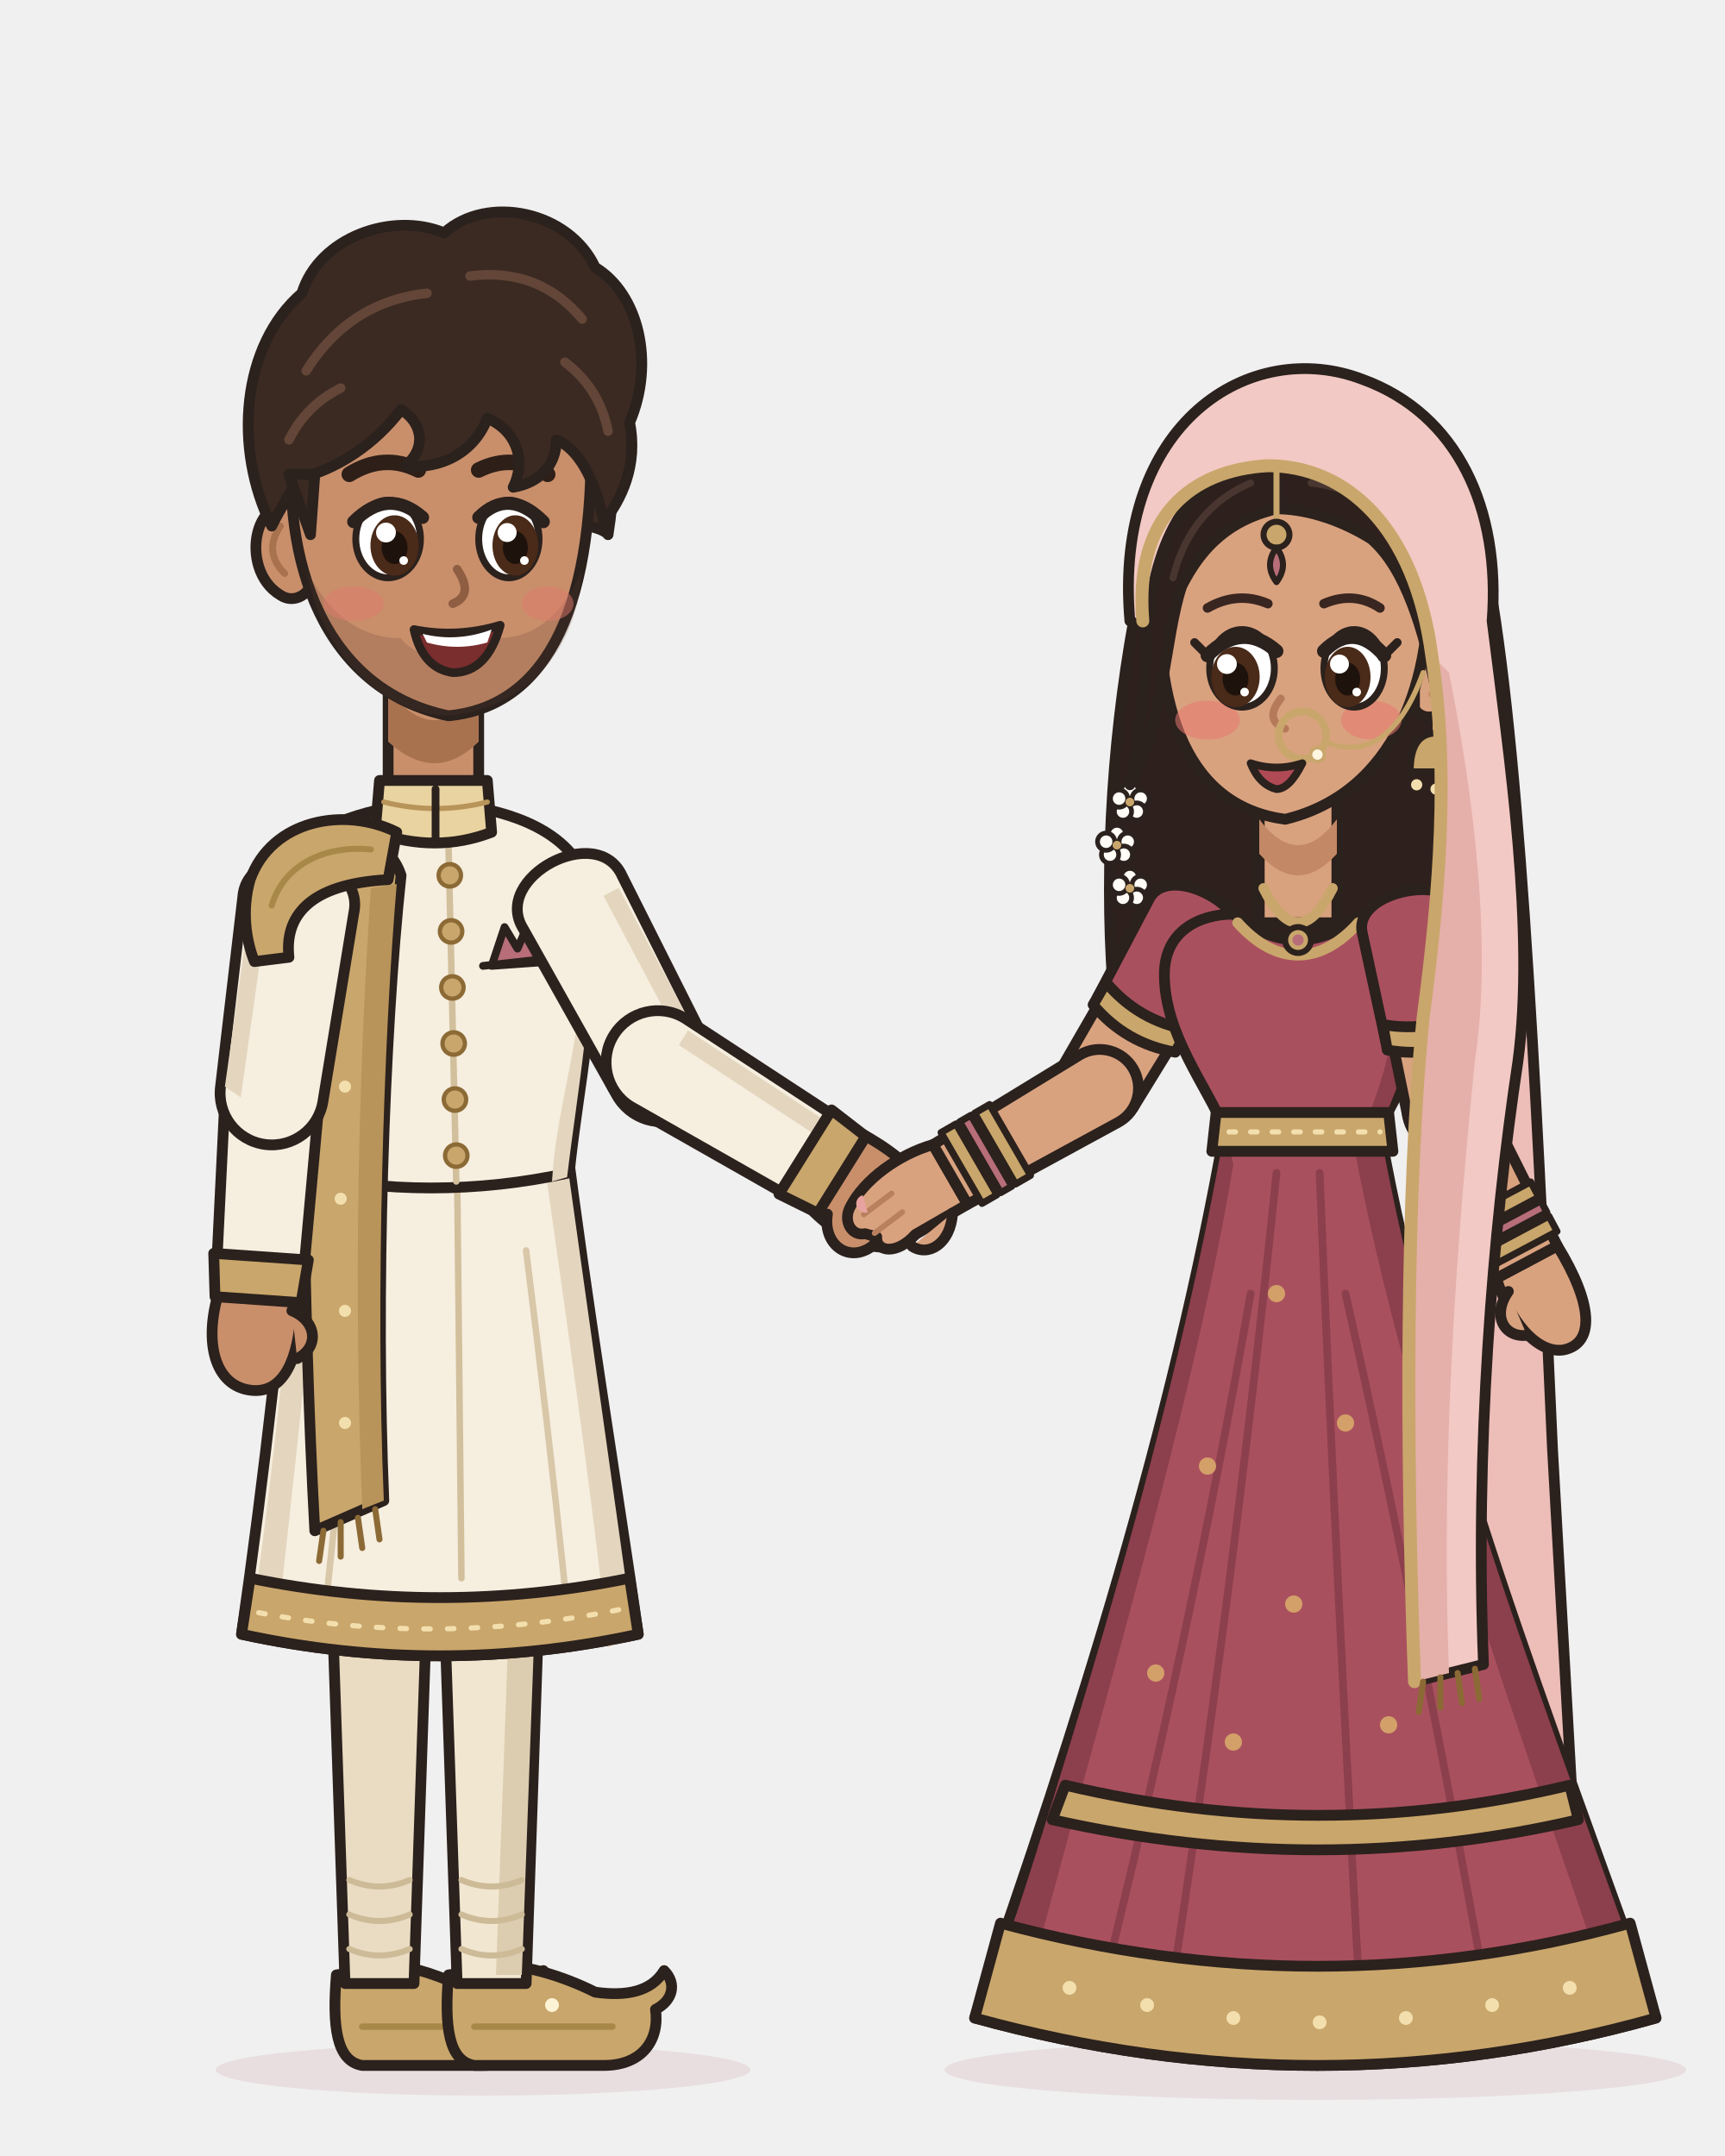
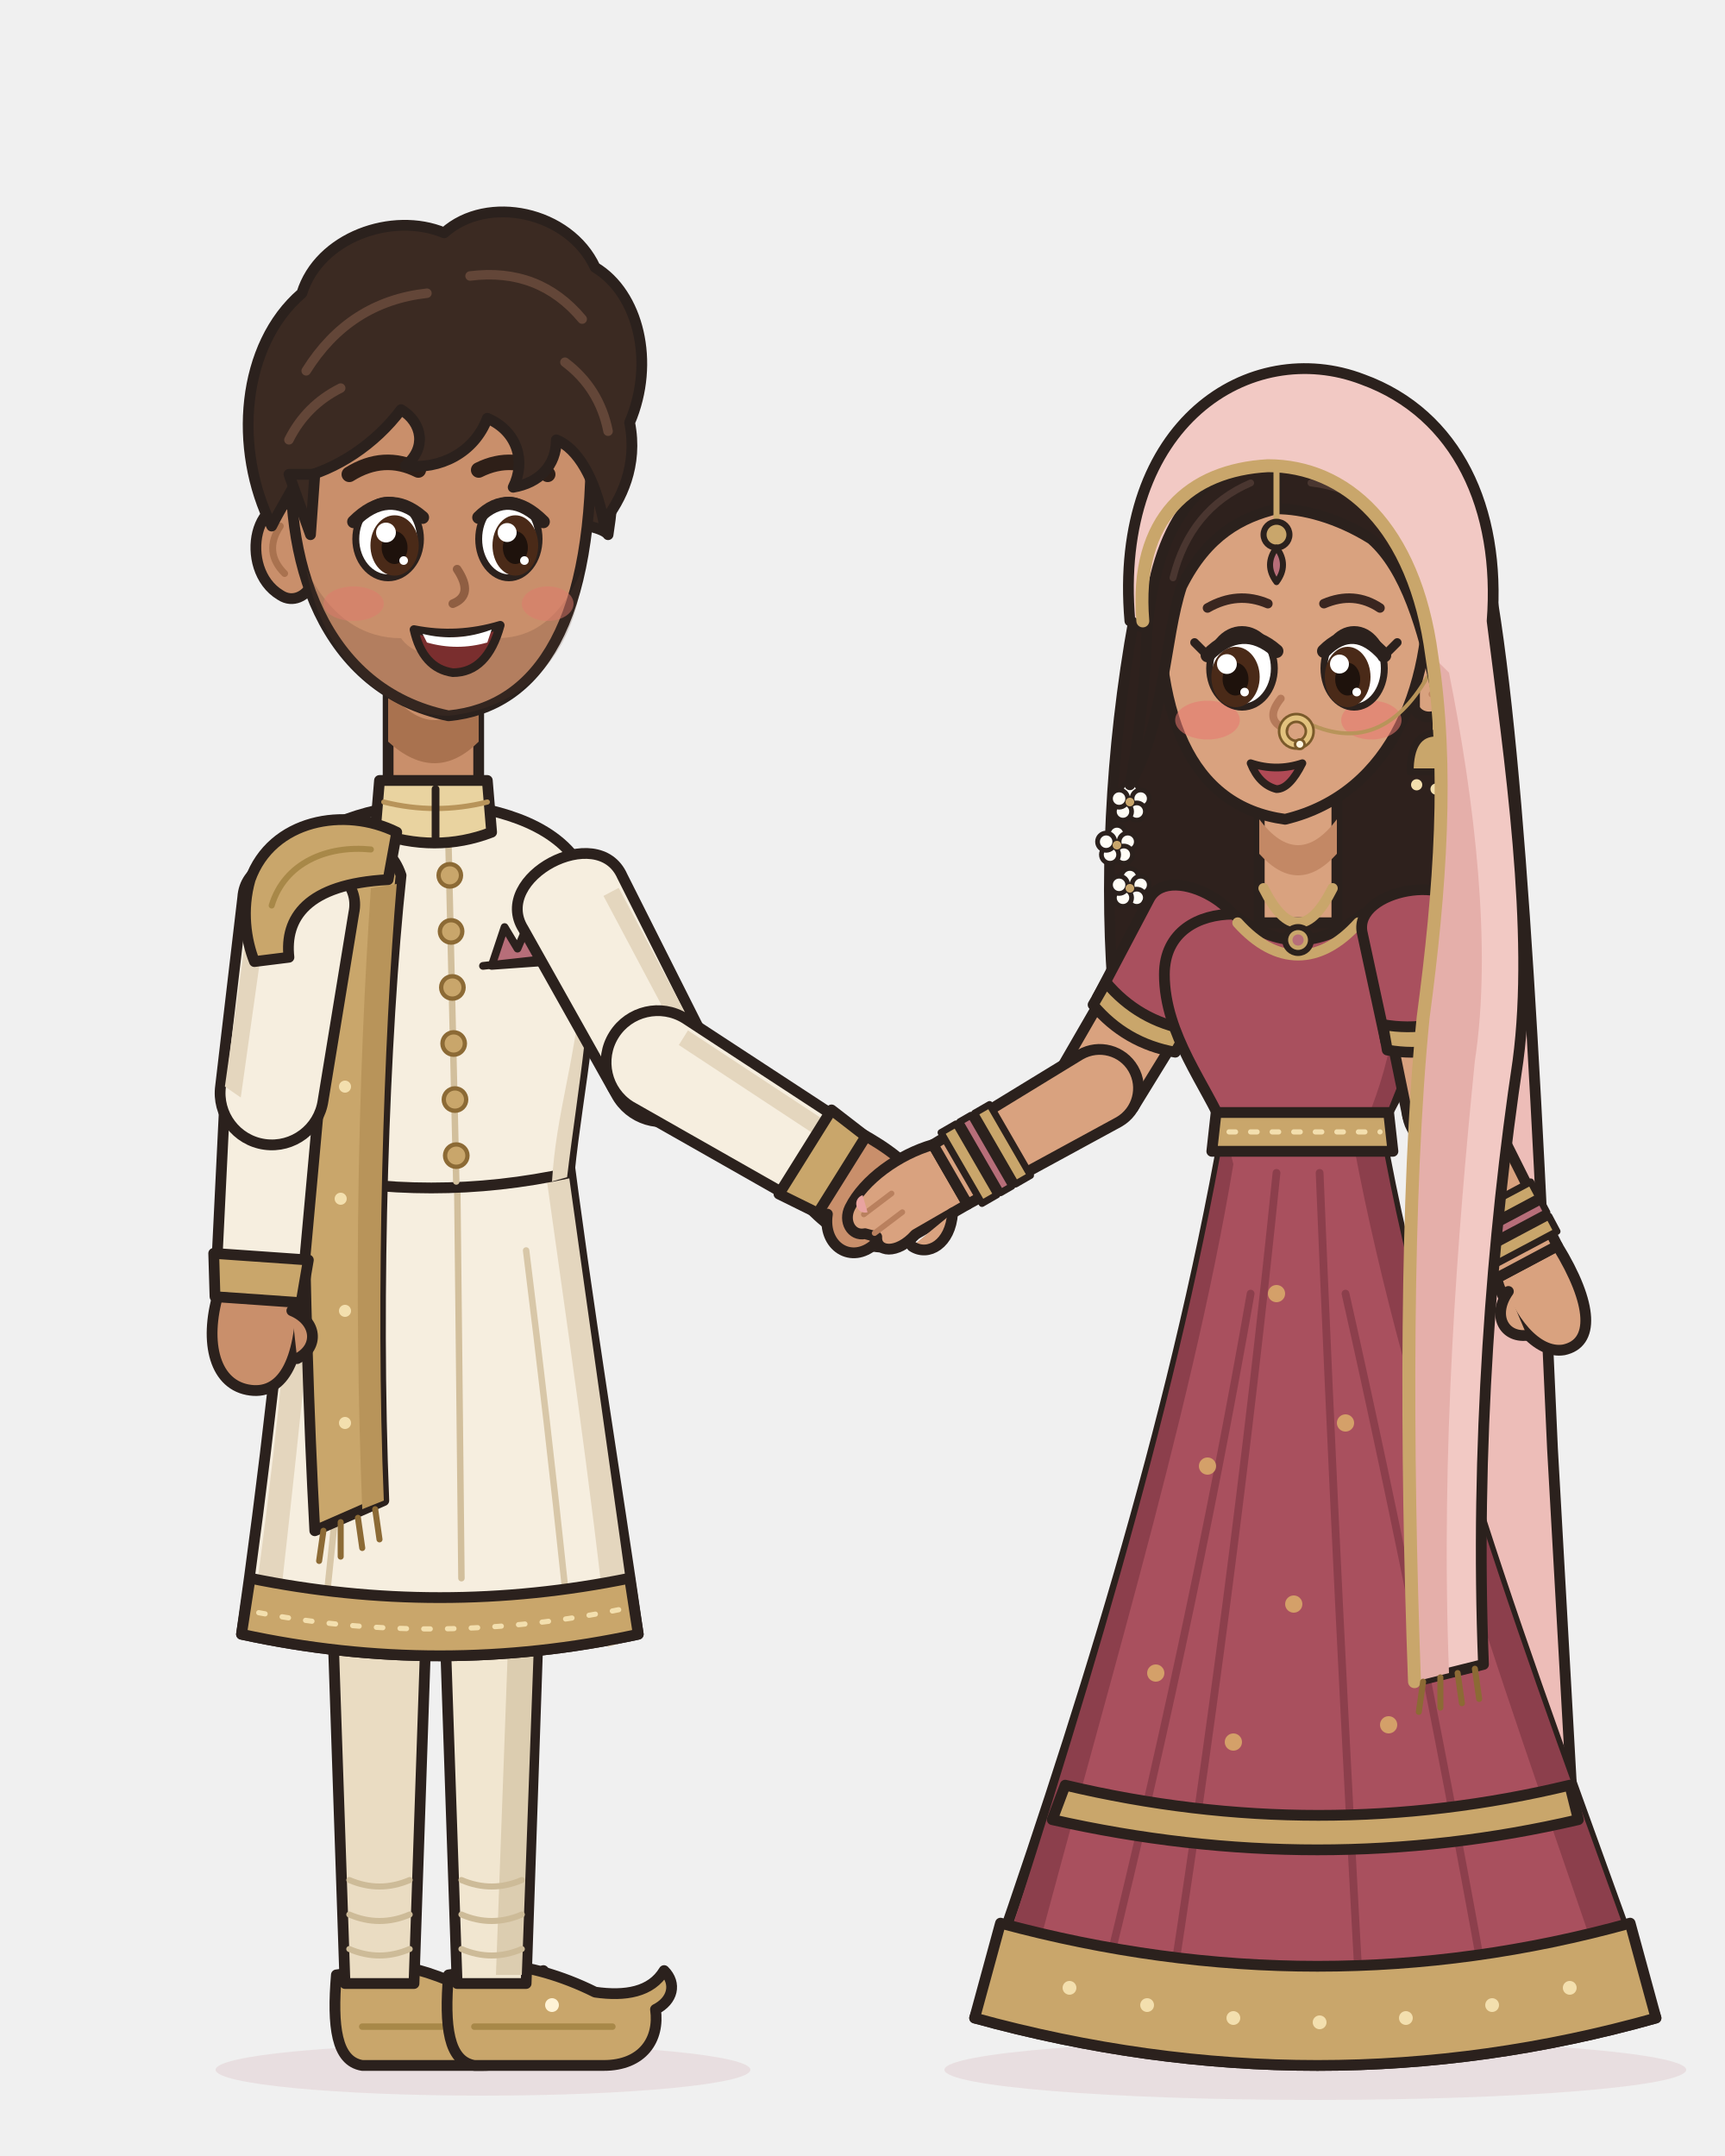
<svg xmlns="http://www.w3.org/2000/svg" id="couple-svg" class="couple-svg" viewBox="0 0 400 500" aria-hidden="true" focusable="false">
  <g fill="none" stroke="#2B211D" stroke-width="2.5" stroke-linejoin="round" stroke-linecap="round">
    <g id="couple-shadows" stroke="none" fill="#B76E79" opacity="0.14">
      <ellipse cx="112" cy="480" rx="62" ry="6" />
      <ellipse cx="305" cy="480" rx="86" ry="7" />
    </g>
    <g id="groom">
      <g id="groom-leg-back">
        <g id="groom-leg-back-upper">
          <g id="groom-leg-back-lower">
            <g id="groom-foot-back">
              <path fill="#C9A66B" d="M78,458 C77,470 78,478 84,479 L112,479 C121,479 125,473 124,466 C128,464 129,460 126,457 C123,462 117,463 110,462 C102,458 95,456 92,456 Z" />
              <path fill="none" stroke="#A88848" stroke-width="1.5" d="M84,470 L114,470" />
            </g>
            <path fill="#EADCC2" d="M77,372 A11,11 0 0 1 99,372 L96,460 L80,460 Z" />
            <path stroke="#CDBB98" stroke-width="1.4" d="M81,436 Q88,439 95,436 M81,444 Q88,447 95,444 M81,452 Q88,455 95,452" />
          </g>
          <path fill="#EADCC2" d="M74,266 L102,266 L99,372 A11,11 0 0 1 77,372 Z" />
        </g>
      </g>
      <g id="groom-leg-front">
        <g id="groom-leg-front-upper">
          <g id="groom-leg-front-lower">
            <g id="groom-foot-front">
              <path fill="#C9A66B" d="M104,458 C103,470 104,478 110,479 L140,479 C149,479 153,473 152,466 C156,464 157,460 154,457 C151,462 145,463 138,462 C130,458 122,456 118,456 Z" />
              <path fill="none" stroke="#A88848" stroke-width="1.5" d="M110,470 L142,470" />
              <circle cx="128" cy="465" r="1.6" fill="#FFF3D6" stroke="none" />
            </g>
            <path fill="#F1E6D0" d="M103,372 A11,11 0 0 1 125,372 L122,460 L106,460 Z" />
            <path fill="#DCCDB0" stroke="none" d="M118,376 L124,376 L121,458 L115,458 Z" />
            <path stroke="#CDBB98" stroke-width="1.4" d="M107,436 Q114,439 121,436 M107,444 Q114,447 121,444 M107,452 Q114,455 121,452" />
          </g>
-           <path fill="#F1E6D0" d="M100,266 L128,266 L125,372 A11,11 0 0 1 103,372 Z" />
-           <path fill="#DCCDB0" stroke="none" d="M120,270 L126.5,270 L124,370 L118,370 Z" />
+           <path fill="#F1E6D0" d="M98,266 L130,266 C131.5,296 129.5,334 125,366 L125,372 A11,11 0 0 1 103,372 L103,366 C100,334 97.5,298 98,266 Z" />
+           <path fill="#DCCDB0" stroke="none" d="M121.5,270 L128.6,270 C129.6,298 127.8,334 123.6,368 L118.2,368 C121.2,336 122.5,300 121.5,270 Z" />
+           <path stroke="#CDBB98" stroke-width="1.4" d="M106,352 Q113,356 121,350 M108,360 Q114,363 120,359" />
        </g>
      </g>
      <g id="groom-torso">
        <path fill="#C98F6B" d="M90,150 L90,192 L111,192 L111,150 Z" />
        <path fill="#A9724F" stroke="none" d="M90,160 Q101,174 111,160 L111,172 Q101,182 90,172 Z" />
        <g id="groom-sherwani">
          <g id="groom-skirt">
            <path fill="#F6EEDF" d="M69,262 L131,262 C136,302 143,344 148,379 Q102,389 56,379 C61,344 66,302 69,262 Z" />
            <path fill="#E4D6BE" stroke="none" d="M126,268 C131,304 137,344 141,382 L147,380 C142,344 136,302 131,266 Z" />
            <path fill="#E4D6BE" stroke="none" d="M69,268 C68,300 63,344 58,379 L64,380 C68,344 73,300 75,268 Z" />
            <path stroke="#D8C7A8" stroke-width="1.5" d="M84,290 Q80,330 76,368 M122,290 Q127,330 131,368" />
            <path fill="#C9A66B" d="M58,366 Q102,375 146,366 L148,379 Q102,389 56,379 Z" />
            <path stroke="#F3DFAE" stroke-width="1.2" stroke-dasharray="1.5 4" d="M60,374 Q102,382 145,373" />
            <path stroke="#D2BF9C" stroke-width="1.5" d="M106,272 L107,366" />
          </g>
          <path fill="#F6EEDF" d="M92,187 L109,187 C121,189 134,194 137,207 C139,232 134,252 132,272 Q100,279 68,272 C66,252 61,232 63,207 C66,194 80,189 92,187 Z" />
          <path fill="#E4D6BE" stroke="none" d="M126,200 C134,206 136,214 135,228 C133,248 129,258 128,274 L131.5,273 C134,252 138,232 137,208 C135,201 131,199 126,200 Z" />
          <path fill="#E4D6BE" stroke="none" d="M66,206 C64,230 68,250 69,272 L74,273 C73,250 70,228 72,204 Z" />
          <path stroke="#D2BF9C" stroke-width="1.5" d="M104,196 L105.8,274" />
          <g fill="#C9A66B" stroke="#8C6A35" stroke-width="1">
            <circle cx="104.3" cy="203" r="2.6" />
            <circle cx="104.6" cy="216" r="2.6" />
            <circle cx="104.9" cy="229" r="2.6" />
            <circle cx="105.2" cy="242" r="2.6" />
            <circle cx="105.5" cy="255" r="2.6" />
            <circle cx="105.8" cy="268" r="2.6" />
          </g>
          <path fill="#B76E79" stroke-width="1.8" d="M114,224 L117,215 L120,220 L123,213 L126,219 L128,223 Z" />
          <path stroke-width="1.8" d="M112,224 L130,222" />
        </g>
        <path fill="#E9D3A0" d="M88,181 L113,181 L114,193 Q101,198 87,193 Z" />
        <path stroke="#B8945A" stroke-width="1.2" d="M89,186 Q101,189 113,186" />
        <path stroke-width="1.8" d="M101,183 L101,195" />
        <path fill="#C9A66B" d="M70,197 C80,191 90,194 93,203 C89,240 87,300 89,348 L73,355 C70,300 70,242 70,197 Z" />
        <path fill="#B8945A" stroke="none" d="M86,206 C83,250 82,300 84,350 L89,348 C87,300 89,240 92,205 Z" />
        <g fill="#F3DFAE" stroke="none">
          <circle cx="79" cy="226" r="1.4" />
          <circle cx="80" cy="252" r="1.4" />
          <circle cx="79" cy="278" r="1.4" />
          <circle cx="80" cy="304" r="1.4" />
          <circle cx="80" cy="330" r="1.4" />
        </g>
        <path stroke="#8C6A35" stroke-width="1.4" d="M75,355 L74,362 M79,353 L79,361 M83,352 L84,359 M87,350 L88,357" />
      </g>
      <g id="groom-arm-l">
        <g transform="rotate(8 70 204)">
          <g id="groom-forearm-l">
            <g transform="rotate(-4 70 252)">
              <path fill="#C98F6B" d="M61,300 C58,312 61,322 69,323 C77,324 81,316 80,300 Z" />
              <path fill="#C98F6B" d="M78,304 C84,306 85,312 80,315" />
              <path fill="#F6EEDF" d="M59,252 L81,252 L80,300 L60,300 Z" />
              <path fill="#C9A66B" d="M59,292 L81,292 L80,302 L60,302 Z" />
            </g>
          </g>
          <path fill="#F6EEDF" d="M57,210 C56,196 84,196 83,210 L82,254 A11,11 0 0 1 58,254 Z" />
          <path fill="#E4D6BE" stroke="none" d="M59,212 L63,212 L63,256 L59,254 Z" />
        </g>
        <path fill="#C9A66B" d="M92,193 C80,187 63,190 58,204 C56,211 57,218 59,223 L67,222 C66,213 71,205 90,204 Z" />
        <path stroke="#A88848" stroke-width="1.4" d="M86,197 C76,196 66,200 63,210" />
      </g>
      <g id="groom-head">
        <g transform="translate(101 124)">
          <path fill="#3B2A22" d="M-38,0 C-46,-34 -26,-60 2,-60 C30,-61 46,-38 40,0 C36,-6 -34,-6 -38,0 Z" />
          <path fill="#C98F6B" d="M-30,-6 C-42,-12 -46,8 -36,14 C-33,16 -30,14 -29,12 Z" />
          <path stroke="#A9724F" stroke-width="1.6" d="M-36,-2 Q-40,4 -35,9" />
          <path fill="#C98F6B" d="M-33,-24 C-36,6 -26,36 3,42 C24,40 37,20 36,-24 C36,-48 -33,-48 -33,-24 Z" />
          <path fill="#5A3B2C" stroke="none" opacity="0.2" d="M-30,8 C-26,30 -10,42 3,42 C22,40 33,26 34,8 C28,22 20,24 14,24 C10,30 -4,30 -8,24 C-16,24 -24,20 -30,8 Z" />
          <ellipse cx="-19" cy="16" rx="7" ry="4" fill="#E0796C" stroke="none" opacity="0.5" />
          <ellipse cx="26" cy="16" rx="6" ry="4" fill="#E0796C" stroke="none" opacity="0.5" />
          <g>
            <ellipse cx="-11" cy="1" rx="7.5" ry="9" fill="#FFFFFF" stroke-width="1.6" />
            <ellipse cx="-9.5" cy="2.5" rx="5.6" ry="7" fill="#4A2A18" stroke="none" />
            <ellipse cx="-9.5" cy="3" rx="3" ry="3.8" fill="#1E120C" stroke="none" />
            <circle cx="-11.5" cy="-0.5" r="2.3" fill="#FFFFFF" stroke="none" />
            <circle cx="-7.4" cy="6" r="1" fill="#FFFFFF" stroke="none" />
            <path stroke-width="3" d="M-19,-3 Q-11,-11 -3,-4" />
          </g>
          <g>
            <ellipse cx="17" cy="1" rx="7" ry="9" fill="#FFFFFF" stroke-width="1.6" />
            <ellipse cx="18.5" cy="2.5" rx="5.3" ry="7" fill="#4A2A18" stroke="none" />
            <ellipse cx="18.5" cy="3" rx="2.9" ry="3.8" fill="#1E120C" stroke="none" />
            <circle cx="16.6" cy="-0.5" r="2.2" fill="#FFFFFF" stroke="none" />
            <circle cx="20.6" cy="6" r="1" fill="#FFFFFF" stroke="none" />
            <path stroke-width="3" d="M10,-4 Q17,-11 25,-3" />
          </g>
          <path stroke="#2E1F18" stroke-width="3.6" d="M-20,-14 Q-12,-19 -4,-15" />
          <path stroke="#2E1F18" stroke-width="3.6" d="M10,-15 Q18,-19 26,-14" />
          <path stroke="#8F5E42" stroke-width="2" d="M5,8 Q9,14 4,16" />
          <path fill="#7A2E2E" stroke-width="2" d="M-5,22 Q5,24 15,21 Q12,32 4,32 Q-3,31 -5,22 Z" />
          <path fill="#FFFFFF" stroke="none" d="M-3,23 Q5,25 13,22 L12,25 Q5,27 -2,25 Z" />
          <path fill="#3B2A22" d="M-38,-2 C-47,-20 -45,-44 -31,-56 C-27,-69 -10,-75 2,-70 C12,-79 31,-75 37,-62 C47,-56 51,-40 45,-26 C47,-16 43,-8 39,-3 C37,-13 33,-20 28,-22 C28,-16 24,-12 18,-11 C21,-17 19,-24 12,-27 C9,-19 1,-15 -7,-16 C-2,-20 -3,-26 -8,-29 C-14,-21 -23,-15 -32,-13 C-34,-9 -36,-6 -38,-2 Z" />
          <path stroke="#634638" stroke-width="2.2" d="M-30,-38 Q-20,-54 -2,-56 M8,-60 Q24,-62 34,-50 M-34,-22 Q-30,-30 -22,-34 M30,-40 Q38,-34 40,-24" />
          <path fill="#3B2A22" d="M-34,-14 L-28,-14 L-29,0 Z" />
        </g>
      </g>
      <g id="groom-arm-r">
        <g transform="rotate(-28 130 204)">
          <path fill="#F6EEDF" d="M117,210 C116,196 144,196 143,210 L142,254 A12,12 0 0 1 118,254 Z" />
          <path fill="#E4D6BE" stroke="none" d="M137,212 L141,212 L141,254 L137,258 Z" />
          <g id="groom-forearm-r">
            <g transform="rotate(-30 130 252)">
              <g id="groom-hand-r">
                <path fill="#C98F6B" d="M120,300 C117,312 120,323 129,324 C138,325 142,316 141,300 Z" />
                <path fill="#C98F6B" d="M121,304 C114,307 114,315 121,317" />
                <path stroke="#A9724F" stroke-width="1.4" d="M126,316 L132,316 M126,320 L131,320" />
                <circle id="groom-ring-hold" cx="131" cy="323" r="1" fill="none" stroke="none" />
              </g>
              <path fill="#F6EEDF" d="M118,252 A12,12 0 0 1 142,252 L141,300 L120,300 Z" />
              <path fill="#E4D6BE" stroke="none" d="M136,254 L140,254 L139,296 L135,296 Z" />
              <path fill="#C9A66B" d="M119,292 L142,292 L141,302 L120,302 Z" />
            </g>
          </g>
        </g>
      </g>
    </g>
    <g id="bride">
      <g id="dupatta-back">
        <path transform="translate(0 6)" fill="#EDBDB8" d="M268,110 C282,86 330,84 344,122 C352,160 356,240 360,330 C364,400 366,440 368,466 L348,468 C344,420 340,340 336,270 C332,200 316,150 300,126 Z" />
      </g>
      <g id="bride-hair-back">
        <path fill="#2E211D" transform="translate(300 152)" d="M-36,-14 C-44,-52 40,-58 40,-12 C44,20 46,52 42,80 Q36,90 28,84 Q22,92 14,84 L-16,84 Q-24,92 -30,84 Q-40,88 -42,76 C-44,48 -42,16 -36,-14 Z" />
        <g stroke-width="1.1">
          <g transform="translate(262 186)">
            <g fill="#FFFDF6">
              <circle cx="0" cy="-2.6" r="2" />
              <circle cx="2.5" cy="-0.8" r="2" />
              <circle cx="1.6" cy="2.2" r="2" />
              <circle cx="-1.6" cy="2.2" r="2" />
              <circle cx="-2.5" cy="-0.8" r="2" />
            </g>
            <circle r="1" fill="#C9A66B" stroke="none" />
          </g>
          <g transform="translate(259 196)">
            <g fill="#FFFDF6">
              <circle cx="0" cy="-2.6" r="2" />
              <circle cx="2.5" cy="-0.8" r="2" />
              <circle cx="1.6" cy="2.2" r="2" />
              <circle cx="-1.6" cy="2.2" r="2" />
              <circle cx="-2.5" cy="-0.8" r="2" />
            </g>
            <circle r="1" fill="#C9A66B" stroke="none" />
          </g>
          <g transform="translate(262 206)">
            <g fill="#FFFDF6">
              <circle cx="0" cy="-2.6" r="2" />
              <circle cx="2.5" cy="-0.8" r="2" />
              <circle cx="1.6" cy="2.2" r="2" />
              <circle cx="-1.6" cy="2.2" r="2" />
              <circle cx="-2.5" cy="-0.8" r="2" />
            </g>
            <circle r="1" fill="#C9A66B" stroke="none" />
          </g>
        </g>
      </g>
      <g id="bride-arm-r">
        <g transform="rotate(30 276 216)">
          <path fill="#D9A27F" d="M266,222 L286,222 L285,258 A10,10 0 0 1 266,258 Z" />
          <g id="bride-forearm-r">
            <g transform="rotate(30 276 258)">
              <g id="bride-hand">
                <path fill="#D9A27F" d="M268,298 C266,306 267,316 271,322 C273,325 277,325 278,322 L280,320 C283,322 286,318 284,312 L284,298 Z" />
                <path fill="#D9A27F" d="M284,302 C290,306 290,312 286,314" />
                <path stroke="#B9805E" stroke-width="1.3" d="M273,312 L274,320 M278,312 L279,320" />
                <path fill="#E8A3A0" stroke="none" d="M270,318 a2,2 0 0 0 4,1 z" />
                <circle id="ring-finger" cx="276" cy="310" r="1" fill="none" stroke="none" />
              </g>
              <path fill="#D9A27F" d="M267,258 A9,9 0 0 1 285,258 L284,298 L268,298 Z" />
              <g fill="#C9A66B" stroke-width="1.6">
                <path d="M266.5,282 L285.5,282 L285.5,286 L266.5,286 Z" />
                <path fill="#B76E79" d="M266.5,287 L285.5,287 L285.5,290 L266.5,290 Z" />
                <path d="M266.5,291 L285.5,291 L285.5,295 L266.5,295 Z" />
              </g>
            </g>
          </g>
          <path fill="#A9505E" d="M264,214 C264,204 288,204 288,214 L287,240 Q276,244 265,240 Z" />
          <path fill="#C9A66B" d="M265,236 Q276,240 287,236 L287,242 Q276,246 265,242 Z" />
        </g>
      </g>
      <g id="bride-torso">
        <path fill="#D9A27F" d="M292,182 L292,214 L310,214 L310,182 Z" />
        <path fill="#C38865" stroke="none" d="M292,190 Q301,202 310,190 L310,198 Q301,208 292,198 Z" />
        <path fill="#A9505E" d="M284,262 L320,262 C332,330 360,400 384,468 Q306,490 226,468 C250,400 272,330 284,262 Z" />
        <path fill="#8C3F4C" stroke="none" d="M314,266 C326,330 352,400 375,468 L384,468 C360,400 332,330 320,262 Z" />
        <path fill="#8C3F4C" stroke="none" d="M286,270 C276,330 254,400 236,470 L228,468 C250,400 272,330 284,262 Z" />
        <path stroke="#8C3F4C" stroke-width="1.8" d="M296,272 Q286,370 270,472 M306,272 Q310,370 316,476 M290,300 Q276,380 254,468 M312,300 Q330,380 346,470" />
        <path fill="#C9A66B" d="M232,446 Q306,466 378,446 L384,468 Q306,490 226,468 Z" />
        <path fill="#C9A66B" d="M247,414 Q306,428 364,414 L366,422 Q306,436 244,422 Z" />
        <g fill="#F3DFAE" stroke="none">
          <circle cx="248" cy="461" r="1.6" />
          <circle cx="266" cy="465" r="1.6" />
          <circle cx="286" cy="468" r="1.6" />
          <circle cx="306" cy="469" r="1.6" />
          <circle cx="326" cy="468" r="1.6" />
          <circle cx="346" cy="465" r="1.6" />
          <circle cx="364" cy="461" r="1.6" />
        </g>
        <g fill="#D8A86A" stroke="none" opacity="0.9">
          <circle cx="280" cy="340" r="2" />
          <circle cx="312" cy="330" r="2" />
          <circle cx="300" cy="372" r="2" />
          <circle cx="268" cy="388" r="2" />
          <circle cx="334" cy="380" r="2" />
          <circle cx="322" cy="400" r="2" />
          <circle cx="286" cy="404" r="2" />
          <circle cx="296" cy="300" r="2" />
        </g>
        <path fill="#A9505E" d="M286,212 C296,220 306,220 316,212 C326,212 334,216 334,226 C334,240 324,252 320,262 L284,262 C280,252 270,240 270,226 C270,216 278,212 286,212 Z" />
        <path fill="#8C3F4C" stroke="none" d="M322,218 C330,222 332,236 324,252 L320,262 L316,262 C322,248 326,232 322,218 Z" />
        <path fill="none" stroke="#C9A66B" stroke-width="2.5" d="M287,214 C296,224 306,224 315,214" />
        <path fill="#C9A66B" d="M282,258 L322,258 L323,267 L281,267 Z" />
        <path stroke="#F3DFAE" stroke-width="1.2" stroke-dasharray="1.5 3.5" d="M285,262.5 L320,262.5" />
        <path fill="none" stroke="#C9A66B" stroke-width="2.4" d="M293,206 Q301,222 309,206" />
        <circle cx="301" cy="218" r="3" fill="#C9A66B" stroke-width="1.4" />
        <circle cx="301" cy="218" r="1.3" fill="#B76E79" stroke="none" />
      </g>
      <g id="bride-arm-l">
        <g transform="rotate(-10 328 216)">
          <g id="bride-forearm-l">
            <g transform="rotate(-18 328 258)">
              <path fill="#D9A27F" d="M320,298 C318,308 320,318 326,320 C333,322 337,314 336,298 Z" />
              <path fill="#D9A27F" d="M321,302 C315,305 315,311 320,313" />
              <path fill="#D9A27F" d="M319,258 A9,9 0 0 1 337,258 L336,298 L320,298 Z" />
              <g fill="#C9A66B" stroke-width="1.6">
                <path d="M318.5,282 L337.5,282 L337.5,286 L318.5,286 Z" />
                <path fill="#B76E79" d="M318.5,287 L337.5,287 L337.5,290 L318.5,290 Z" />
                <path d="M318.5,291 L337.5,291 L337.5,295 L318.5,295 Z" />
              </g>
            </g>
          </g>
          <path fill="#D9A27F" d="M318,222 L338,222 L337,258 A10,10 0 0 1 319,258 Z" />
          <path fill="#A9505E" d="M316,214 C316,204 340,204 340,214 L339,240 Q328,244 317,240 Z" />
          <path fill="#C9A66B" d="M317,236 Q328,240 339,236 L339,242 Q328,246 317,242 Z" />
        </g>
      </g>
      <g id="bride-head">
        <g transform="translate(300 152)">
          <path fill="#D9A27F" d="M28,-4 C40,-10 43,10 33,14 C30,15 28,13 28,12 Z" />
          <path stroke="#C38865" stroke-width="1.5" d="M33,0 Q37,5 32,9" />
          <path stroke="#C9A66B" stroke-width="1.6" d="M33,14 L33,19" />
          <path fill="#C9A66B" stroke-width="1.6" d="M27,27 Q27,18 33,18 Q39,18 39,27 Z" />
          <g fill="#F3DFAE" stroke="none">
            <circle cx="28.5" cy="30" r="1.3" />
            <circle cx="33" cy="31" r="1.3" />
            <circle cx="37.5" cy="30" r="1.3" />
          </g>
          <path fill="#D9A27F" d="M31,-22 C33,6 23,32 -2,38 C-24,35 -33,14 -31,-22 C-30,-46 31,-46 31,-22 Z" />
          <ellipse cx="-20" cy="15" rx="7.5" ry="4.5" fill="#E8776F" stroke="none" opacity="0.55" />
          <ellipse cx="18" cy="15" rx="7" ry="4.5" fill="#E8776F" stroke="none" opacity="0.55" />
          <g>
            <ellipse cx="-12" cy="3" rx="7.5" ry="9" fill="#FFFFFF" stroke-width="1.6" />
            <ellipse cx="-13.5" cy="5" rx="5.6" ry="7" fill="#4A2A18" stroke="none" />
            <ellipse cx="-13.5" cy="5.5" rx="3" ry="3.8" fill="#1E120C" stroke="none" />
            <circle cx="-15.5" cy="2" r="2.3" fill="#FFFFFF" stroke="none" />
            <circle cx="-11.4" cy="8.5" r="1" fill="#FFFFFF" stroke="none" />
            <path stroke-width="3.2" d="M-20,0 Q-12,-8 -4,-1" />
            <path stroke-width="2" d="M-19.5,0.5 L-23,-3" />
          </g>
          <g>
            <ellipse cx="14" cy="3" rx="7" ry="9" fill="#FFFFFF" stroke-width="1.6" />
            <ellipse cx="12.5" cy="5" rx="5.3" ry="7" fill="#4A2A18" stroke="none" />
            <ellipse cx="12.5" cy="5.5" rx="2.9" ry="3.8" fill="#1E120C" stroke="none" />
            <circle cx="10.6" cy="2" r="2.2" fill="#FFFFFF" stroke="none" />
            <circle cx="14.6" cy="8.5" r="1" fill="#FFFFFF" stroke="none" />
            <path stroke-width="3.2" d="M7,-1 Q14,-8 21,0" />
            <path stroke-width="2" d="M20.5,0.5 L24,-3" />
          </g>
          <path stroke="#3A2620" stroke-width="2.2" d="M-20,-11 Q-13,-15 -6,-12" />
          <path stroke="#3A2620" stroke-width="2.2" d="M7,-12 Q14,-15 20,-11" />
          <path stroke="#B57A5A" stroke-width="1.8" d="M-3,10 Q-7,15 -2,17" />
-           <circle cx="2" cy="18.5" r="5.5" fill="none" stroke="#C9A66B" stroke-width="1.8" />
-           <circle cx="5.5" cy="23" r="1.6" fill="#FFF6E2" stroke="#C9A66B" stroke-width="0.8" />
-           <path fill="none" stroke="#C9A66B" stroke-width="1.2" d="M7,20 Q22,26 30,4" />
+           <path fill="none" stroke="#B8945A" stroke-width="0.9" d="M2.6,15.4 Q20,24 31,5" />
+           <circle cx="0.6" cy="17.6" r="3.1" fill="none" stroke="#7A5A2A" stroke-width="2.4" />
+           <circle cx="0.6" cy="17.6" r="3.1" fill="none" stroke="#E2C27E" stroke-width="1.2" />
+           <circle cx="1.4" cy="20.6" r="1.1" fill="#FFF6E2" stroke="#7A5A2A" stroke-width="0.6" />
          <path fill="#B04A55" stroke-width="1.8" d="M-10,25 Q-4,27 2,25 Q-1,31 -4,31 Q-8,30 -10,25 Z" />
          <path fill="#2E211D" d="M-4,-44 C-20,-44 -34,-32 -34,-10 C-34,4 -36,20 -38,30 C-30,16 -30,-4 -26,-16 C-20,-28 -12,-32 -4,-34 Z" />
          <path fill="#2E211D" d="M-4,-44 C14,-45 34,-34 34,-10 C34,-2 33,4 33,8 C30,-6 26,-20 18,-27 C10,-32 2,-34 -4,-34 Z" />
          <path stroke="#4A3630" stroke-width="1.6" d="M-10,-40 Q-24,-34 -28,-18 M4,-40 Q20,-38 28,-24" />
          <path stroke="#C9A66B" stroke-width="1.4" d="M-4,-46 L-4,-30" />
          <circle cx="-4" cy="-28" r="3" fill="#C9A66B" stroke-width="1.4" />
          <path fill="#B76E79" stroke-width="1.4" d="M-4,-25 Q-7,-21 -4,-17 Q-1,-21 -4,-25 Z" />
        </g>
      </g>
      <g id="dupatta">
        <g transform="translate(0 6)">
          <path fill="#F2C9C4" d="M262,138 C258,92 290,72 316,82 C338,90 348,112 346,138 C350,170 356,210 352,240 C346,280 342,330 344,380 L328,384 C326,330 326,270 330,230 C334,200 336,170 332,146 C328,116 312,102 294,102 C278,102 268,116 266,140 Z" />
          <path fill="#E5AFAA" stroke="none" d="M336,150 C342,180 346,214 342,240 C338,280 334,330 336,382 L328,384 C326,330 326,270 330,230 C334,200 336,170 332,146 Z" />
          <path fill="none" stroke="#C9A66B" stroke-width="3" d="M265,138 C263,114 276,103 294,102 C312,102 328,116 332,146 C336,172 334,200 330,230 C326,270 326,330 328,384" />
          <path stroke="#8C6A35" stroke-width="1.4" d="M330,384 L329,391 M334,383 L334,390 M338,382 L339,389 M342,381 L343,388" />
        </g>
      </g>
    </g>
  </g>
</svg>
